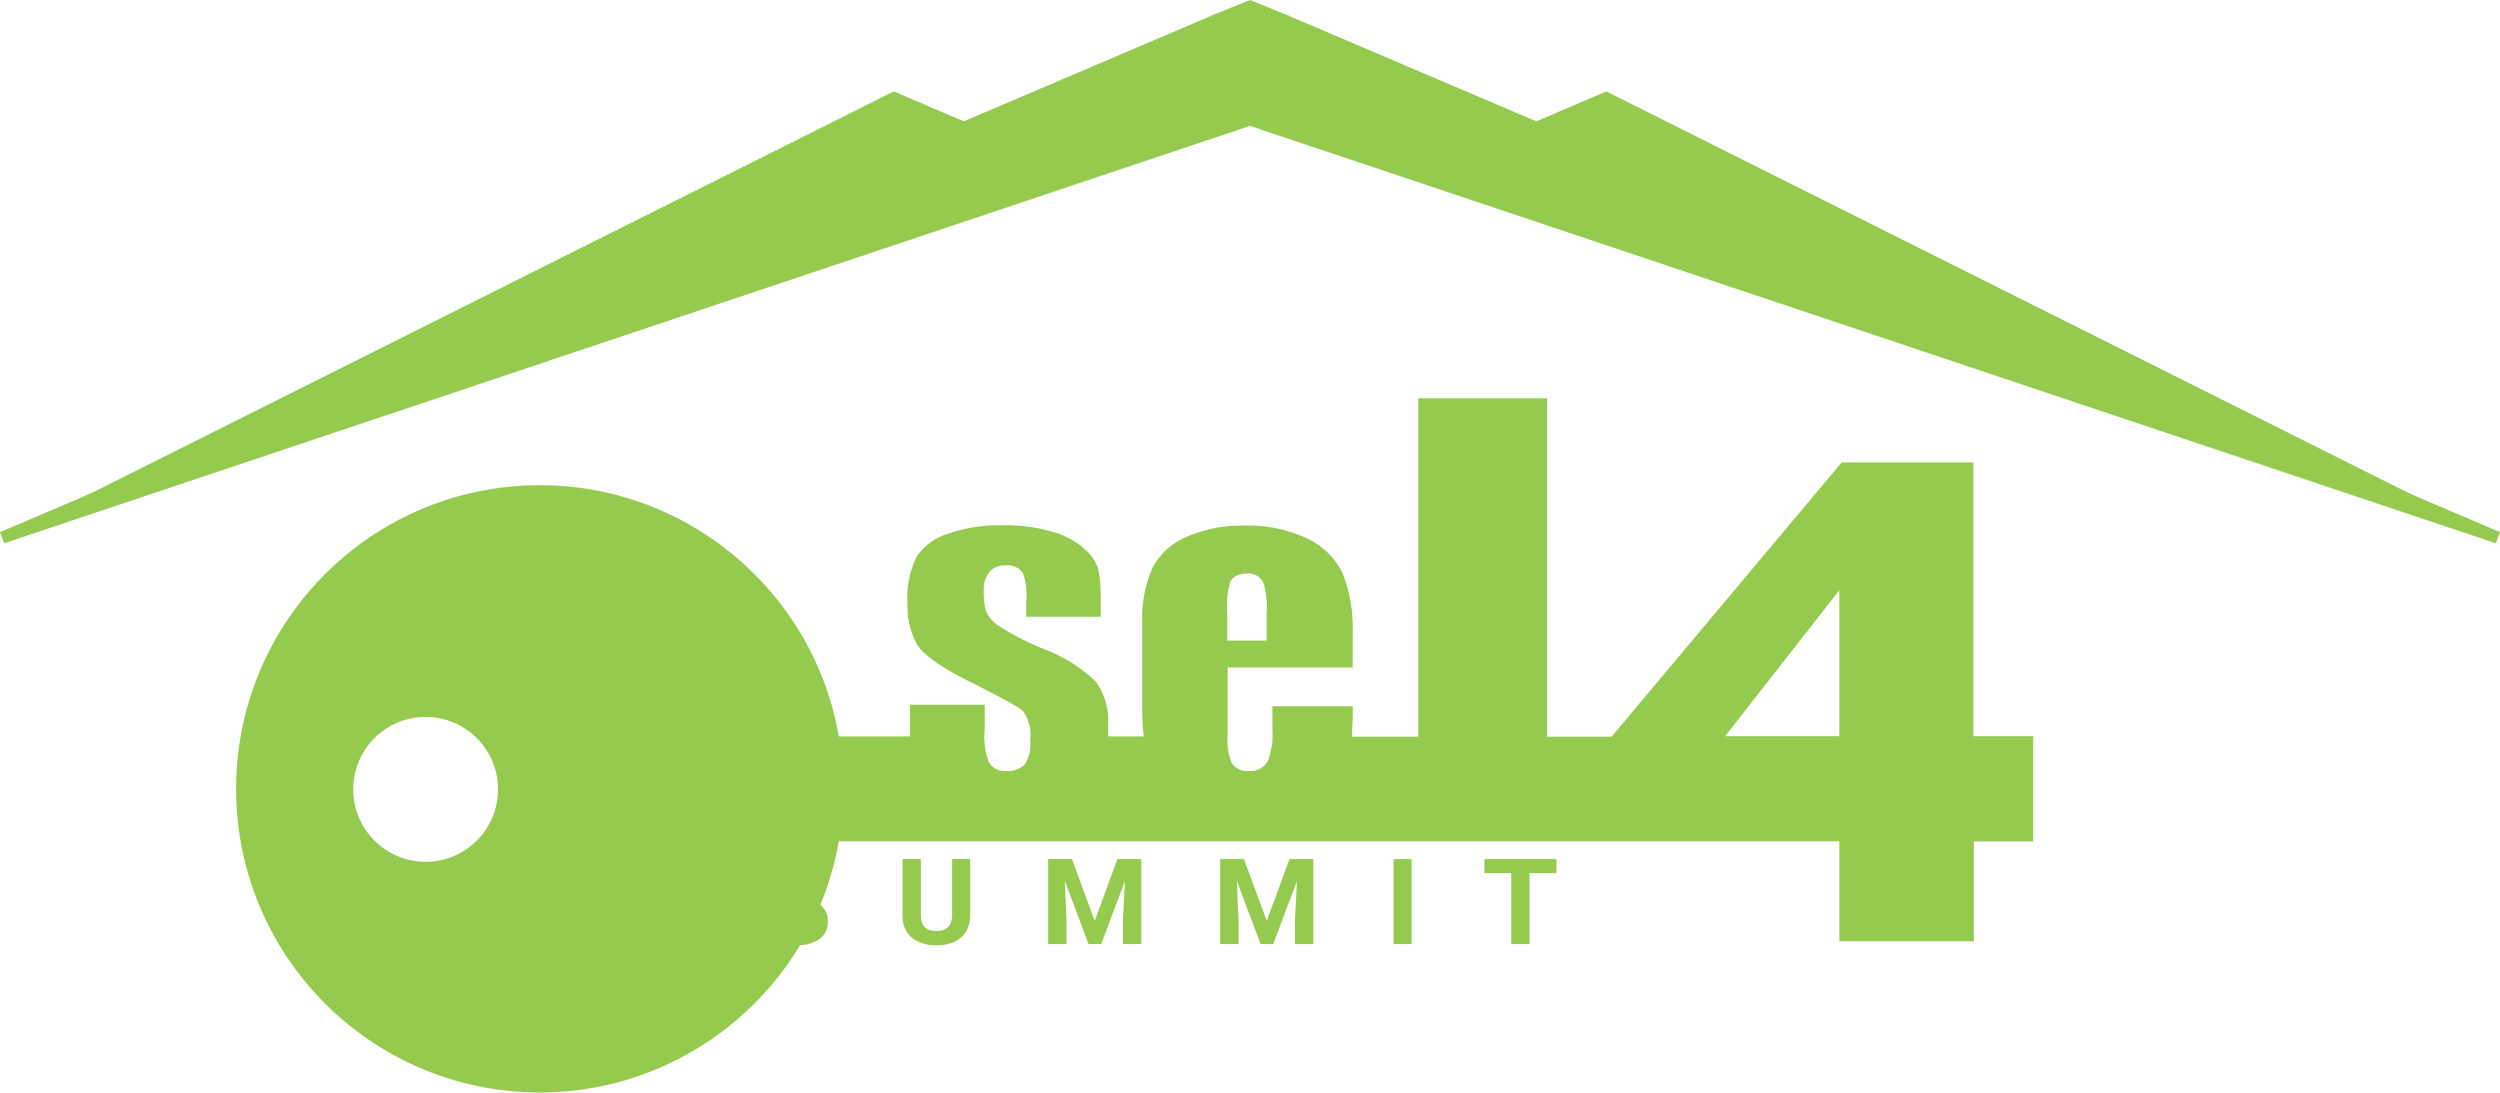
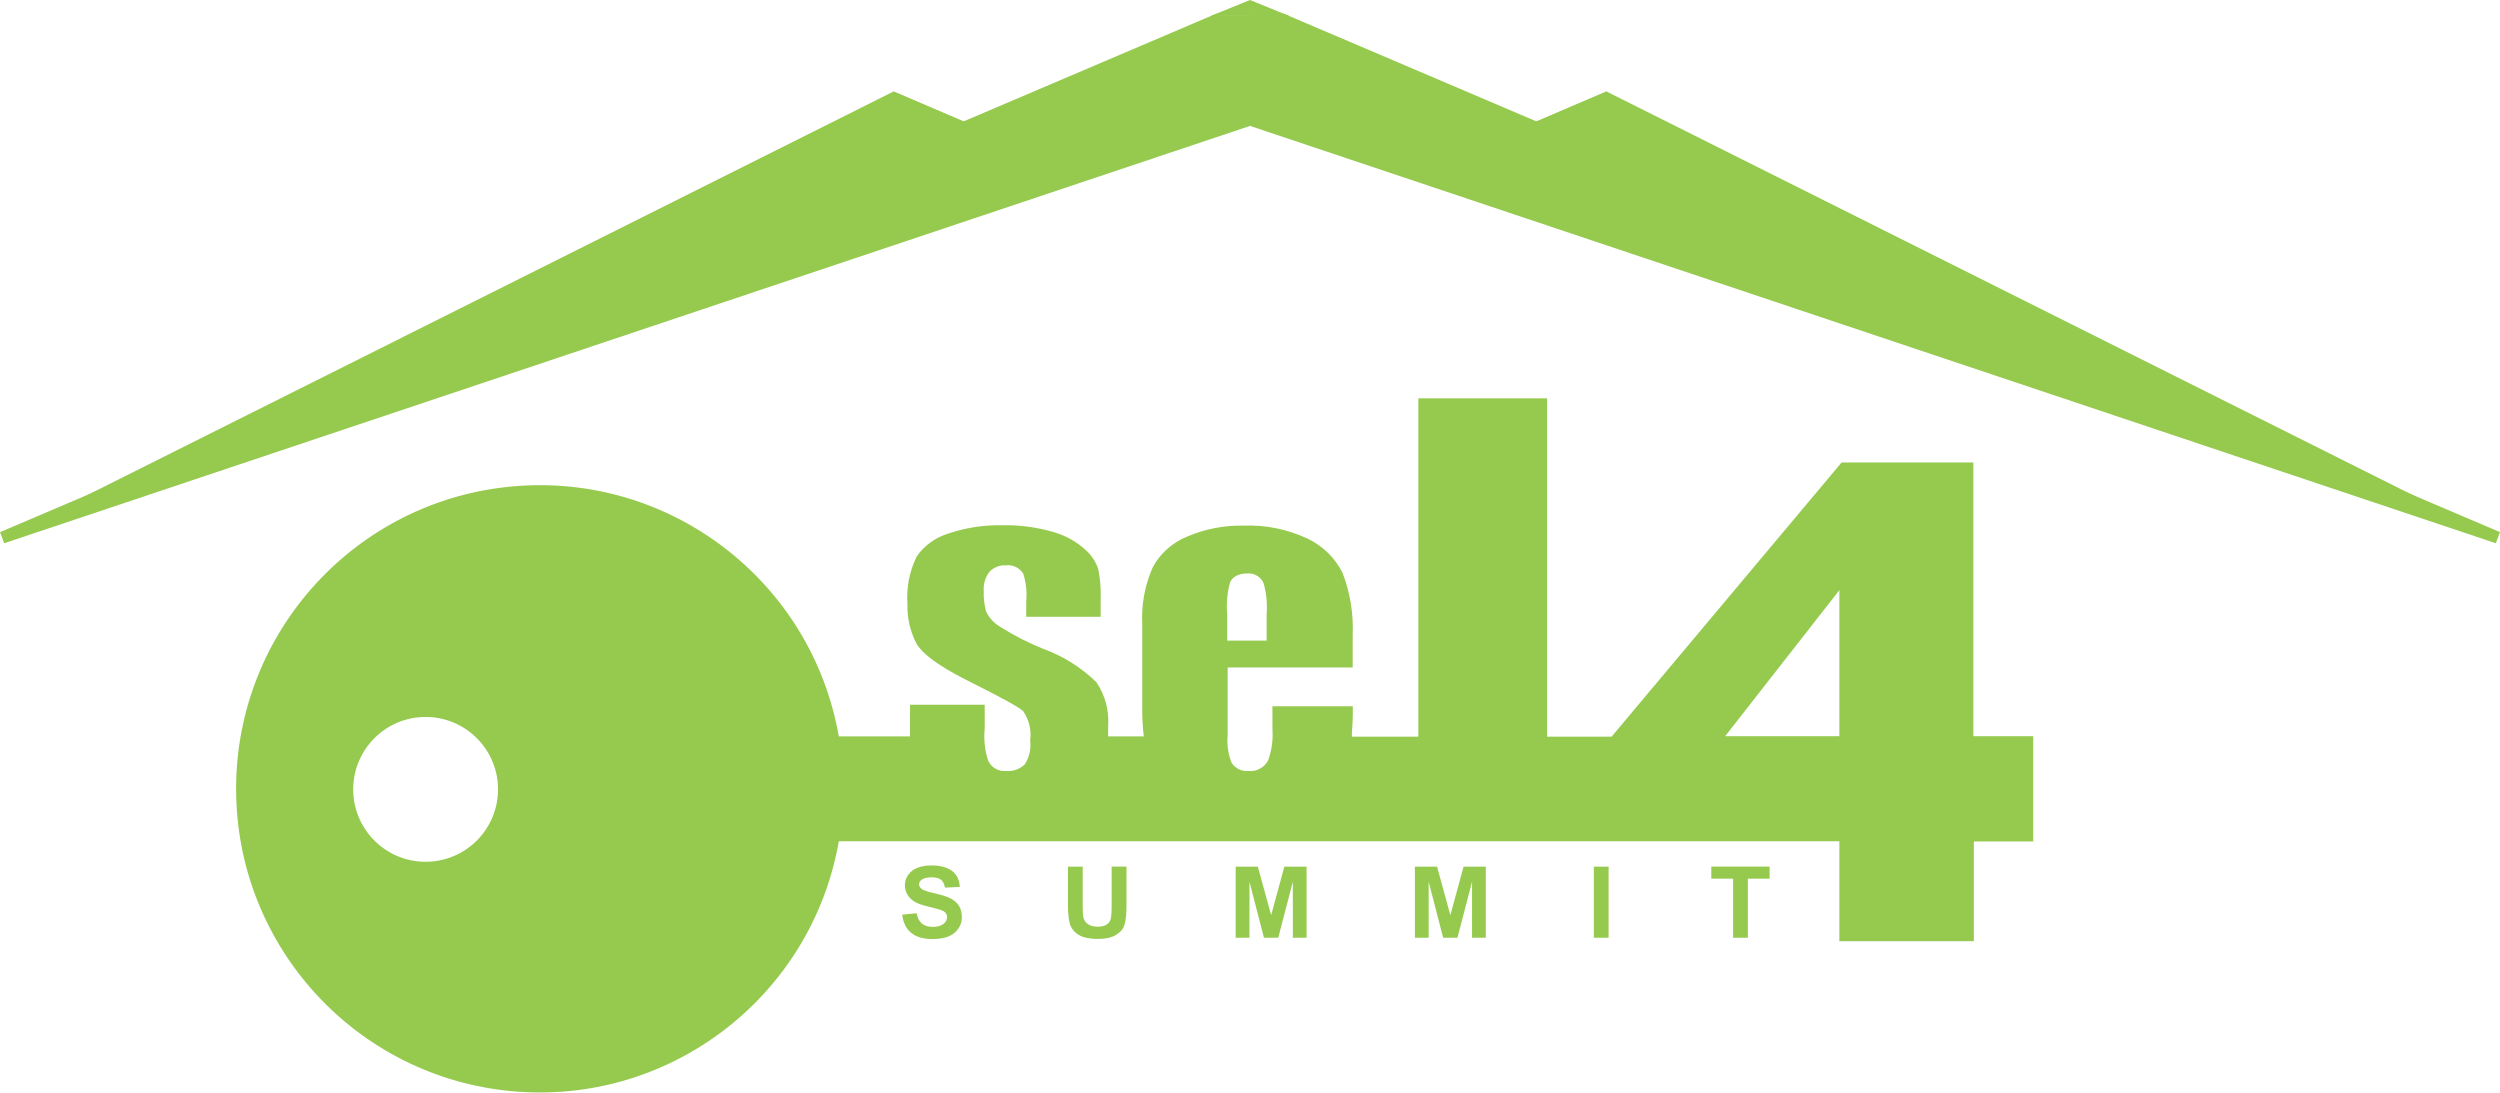
<svg xmlns="http://www.w3.org/2000/svg" width="117.167mm" height="51.201mm" viewBox="0 0 117.167 51.201" version="1.1" id="svg5">
  <defs id="defs2">
    <rect x="680.693" y="102.26" width="15.612" height="115.531" id="rect9649" />
    <style id="style824">.cls-1,.cls-2,.cls-3{fill:#96ca4f;}.cls-2,.cls-3{stroke:#96ca4f;stroke-miterlimit:8;}.cls-3{stroke-width:0.25px;}</style>
  </defs>
  <g id="layer1">
    <text xml:space="preserve" transform="scale(0.2645833)" id="text9647" style="font-style:normal;font-weight:normal;font-size:40px;line-height:1.25;font-family:sans-serif;white-space:pre;shape-inside:url(#rect9649);fill:#000000;fill-opacity:1;stroke:none" />
-     <polygon class="cls-2" points="102.2,1.81 105.34,10.07 0.2,45.29 " id="polygon830" transform="matrix(0.5563179,0,0,0.5563179,-0.00218815,0)" />
-     <polygon class="cls-1" points="105.31,0 108.62,1.35 102.01,1.34 " id="polygon828" transform="matrix(0.5563179,0,0,0.5563179,-0.00218815,0)" />
-     <polygon class="cls-1" points="105.31,9.32 108.33,1.31 102.28,1.31 " id="polygon832" transform="matrix(0.5563179,0,0,0.5563179,-0.00218815,0)" />
-     <polygon class="cls-2" points="210.42,45.29 108.42,1.81 105.28,10.07 " id="polygon834" transform="matrix(0.5563179,0,0,0.5563179,-0.00218815,0)" />
-     <g id="Layer_2" data-name="Layer 2" transform="matrix(0.5563179,0,0,0.5563179,-0.00218815,0)">
-       <path class="cls-1" d="M 169.29,64.52 V 41.46 h -11.1 l -19.38,23.1 h -5.43 v -28.5 h -10.85 v 28.5 h -5.6 c 0,-0.53 0.08,-1.14 0.08,-1.88 V 62 h -6.77 v 1.94 a 6.32,6.32 0 0 1 -0.37,2.63 1.68,1.68 0 0 1 -1.66,0.88 1.5,1.5 0 0 1 -1.42,-0.71 5,5 0 0 1 -0.32,-2.33 V 58.73 H 117 V 56 a 13,13 0 0 0 -0.85,-5.23 6.31,6.31 0 0 0 -2.92,-2.88 11.68,11.68 0 0 0 -5.43,-1.11 11.49,11.49 0 0 0 -4.76,0.93 5.75,5.75 0 0 0 -2.88,2.57 10.54,10.54 0 0 0 -0.89,4.76 v 7 a 20,20 0 0 0 0.13,2.5 h -3 c 0,-0.28 0,-0.56 0,-0.87 a 5.84,5.84 0 0 0 -1,-3.71 12.59,12.59 0 0 0 -4.47,-2.8 22,22 0 0 1 -3.6,-1.84 3,3 0 0 1 -1.22,-1.32 6,6 0 0 1 -0.19,-1.77 2.32,2.32 0 0 1 0.45,-1.52 1.7,1.7 0 0 1 1.39,-0.58 1.5,1.5 0 0 1 1.49,0.71 5.86,5.86 0 0 1 0.25,2.32 v 1.3 h 6.27 V 53 a 11.15,11.15 0 0 0 -0.2,-2.55 3.72,3.72 0 0 0 -1.08,-1.63 6.68,6.68 0 0 0 -2.67,-1.49 14.3,14.3 0 0 0 -4.38,-0.58 13.32,13.32 0 0 0 -4.54,0.71 5,5 0 0 0 -2.63,1.92 7.84,7.84 0 0 0 -0.78,4 6.85,6.85 0 0 0 0.73,3.28 c 0.47,0.89 1.88,1.93 4.17,3.09 3.84,1.92 4.6,2.43 4.85,2.66 a 3.55,3.55 0 0 1 0.59,2.49 3,3 0 0 1 -0.46,2 A 2,2 0 0 1 87.8,67.45 1.5,1.5 0 0 1 86.3,66.6 6.54,6.54 0 0 1 86,63.87 v -2 h -6.29 v 1.62 c 0,0.38 0,0.72 0,1.05 h -6 a 25.58,25.58 0 1 0 0,8.83 H 158 v 8.42 h 11.33 v -8.4 h 5 V 64.52 Z M 38.89,75.1 A 6.1,6.1 0 1 1 45,69 6.1,6.1 0 0 1 38.89,75.1 Z m 67.54,-20.86 a 7.57,7.57 0 0 1 0.24,-2.68 c 0.15,-0.34 0.53,-0.75 1.48,-0.75 a 1.36,1.36 0 0 1 1.35,0.84 7.39,7.39 0 0 1 0.25,2.59 v 2.23 h -3.32 z M 158,64.52 h -9.62 L 158,52.22 Z" transform="translate(-3.04,-2.5)" id="path858" />
-     </g>
-     <text xml:space="preserve" style="font-style:normal;font-weight:normal;font-size:5.721px;line-height:10;font-family:sans-serif;letter-spacing:2.898px;word-spacing:0px;fill:#96ca4f;fill-opacity:1;stroke:none;stroke-width:0.426" x="61.281" y="45.099" id="text3584" transform="scale(1.019335,0.981032)">
-       <tspan id="tspan3582" style="font-style:normal;font-variant:normal;font-weight:bold;font-stretch:normal;font-size:5.721px;font-family:roboto;-inkscape-font-specification:roboto;text-align:center;text-anchor:middle;fill:#96ca4f;fill-opacity:1;stroke-width:0.426" x="62.73" y="45.099">SUMMIT</tspan>
-     </text>
-     <g id="g9091" transform="translate(-0.05032012,-0.113892)">
-       <path style="fill:#96ca4f;fill-opacity:1;stroke:none;stroke-width:1.89" id="path43980-0" transform="matrix(-0.3500122,0.1452526,0.08016806,0.01875562,197.0821,-57.29084)" d="M 431.416,-51.821 566.486,16.893 439.443,99.509 Z" />
-       <path style="fill:#96ca4f;fill-opacity:1;stroke-width:1.89" id="path1277" transform="matrix(0.2154723,-0.1676713,0.1353266,0.2171188,27.15976,9.462991)" d="m 65.948,36.142 -18.999,0.507 9.061,-16.707 z" />
-     </g>
-     <g id="g9091-3" transform="matrix(-1,0,0,1,117.2176,-0.113892)">
-       <path style="fill:#96ca4f;fill-opacity:1;stroke:none;stroke-width:1.89" id="path43980-0-9" transform="matrix(-0.3500122,0.1452526,0.08016806,0.01875562,197.0821,-57.29084)" d="M 431.416,-51.821 566.486,16.893 439.443,99.509 Z" />
-       <path style="fill:#96ca4f;fill-opacity:1;stroke-width:1.89" id="path1277-2" transform="matrix(0.2154723,-0.1676713,0.1353266,0.2171188,27.15976,9.462991)" d="m 65.948,36.142 -18.999,0.507 9.061,-16.707 z" />
+     <g id="g1204">
+       <polygon class="cls-2" points="102.2,1.81 105.34,10.07 0.2,45.29 " id="polygon830" transform="matrix(0.5563179,0,0,0.5563179,-0.00218815,0)" />
+       <polygon class="cls-1" points="105.31,0 108.62,1.35 102.01,1.34 " id="polygon828" transform="matrix(0.5563179,0,0,0.5563179,-0.00218815,0)" />
+       <polygon class="cls-1" points="105.31,9.32 108.33,1.31 102.28,1.31 " id="polygon832" transform="matrix(0.5563179,0,0,0.5563179,-0.00218815,0)" />
+       <polygon class="cls-2" points="210.42,45.29 108.42,1.81 105.28,10.07 " id="polygon834" transform="matrix(0.5563179,0,0,0.5563179,-0.00218815,0)" />
+       <g id="Layer_2" data-name="Layer 2" transform="matrix(0.5563179,0,0,0.5563179,-0.00218815,0)">
+         <path class="cls-1" d="M 169.29,64.52 V 41.46 h -11.1 l -19.38,23.1 h -5.43 v -28.5 h -10.85 v 28.5 h -5.6 c 0,-0.53 0.08,-1.14 0.08,-1.88 V 62 h -6.77 v 1.94 a 6.32,6.32 0 0 1 -0.37,2.63 1.68,1.68 0 0 1 -1.66,0.88 1.5,1.5 0 0 1 -1.42,-0.71 5,5 0 0 1 -0.32,-2.33 V 58.73 H 117 V 56 a 13,13 0 0 0 -0.85,-5.23 6.31,6.31 0 0 0 -2.92,-2.88 11.68,11.68 0 0 0 -5.43,-1.11 11.49,11.49 0 0 0 -4.76,0.93 5.75,5.75 0 0 0 -2.88,2.57 10.54,10.54 0 0 0 -0.89,4.76 v 7 a 20,20 0 0 0 0.13,2.5 h -3 c 0,-0.28 0,-0.56 0,-0.87 a 5.84,5.84 0 0 0 -1,-3.71 12.59,12.59 0 0 0 -4.47,-2.8 22,22 0 0 1 -3.6,-1.84 3,3 0 0 1 -1.22,-1.32 6,6 0 0 1 -0.19,-1.77 2.32,2.32 0 0 1 0.45,-1.52 1.7,1.7 0 0 1 1.39,-0.58 1.5,1.5 0 0 1 1.49,0.71 5.86,5.86 0 0 1 0.25,2.32 v 1.3 h 6.27 V 53 a 11.15,11.15 0 0 0 -0.2,-2.55 3.72,3.72 0 0 0 -1.08,-1.63 6.68,6.68 0 0 0 -2.67,-1.49 14.3,14.3 0 0 0 -4.38,-0.58 13.32,13.32 0 0 0 -4.54,0.71 5,5 0 0 0 -2.63,1.92 7.84,7.84 0 0 0 -0.78,4 6.85,6.85 0 0 0 0.73,3.28 c 0.47,0.89 1.88,1.93 4.17,3.09 3.84,1.92 4.6,2.43 4.85,2.66 a 3.55,3.55 0 0 1 0.59,2.49 3,3 0 0 1 -0.46,2 A 2,2 0 0 1 87.8,67.45 1.5,1.5 0 0 1 86.3,66.6 6.54,6.54 0 0 1 86,63.87 v -2 h -6.29 v 1.62 c 0,0.38 0,0.72 0,1.05 h -6 a 25.58,25.58 0 1 0 0,8.83 H 158 v 8.42 h 11.33 v -8.4 h 5 V 64.52 Z M 38.89,75.1 A 6.1,6.1 0 1 1 45,69 6.1,6.1 0 0 1 38.89,75.1 Z m 67.54,-20.86 a 7.57,7.57 0 0 1 0.24,-2.68 c 0.15,-0.34 0.53,-0.75 1.48,-0.75 a 1.36,1.36 0 0 1 1.35,0.84 7.39,7.39 0 0 1 0.25,2.59 v 2.23 h -3.32 z M 158,64.52 h -9.62 L 158,52.22 Z" transform="translate(-3.04,-2.5)" id="path858" />
+       </g>
+       <path id="path1025" style="font-weight:bold;font-stretch:condensed;font-size:5.223px;line-height:10;font-family:Arial;-inkscape-font-specification:'Arial Bold Condensed';text-align:center;letter-spacing:3.917px;word-spacing:0px;text-anchor:middle;fill:#96ca4f;stroke-width:0.389" d="m 81.225,43.949 v -2.769 h -1.022 v -0.564 h 2.733 v 0.564 h -1.019 v 2.769 z m -6.527,0 v -3.332 h 0.692 v 3.332 z m -8.387,0 v -3.332 h 1.039 l 0.624,2.273 0.618,-2.273 h 1.042 v 3.332 h -0.644 v -2.623 l -0.684,2.623 h -0.67 l -0.678,-2.623 v 2.623 z m -8.399,0 v -3.332 h 1.039 l 0.624,2.273 0.618,-2.273 h 1.042 v 3.332 h -0.644 v -2.623 l -0.684,2.623 h -0.67 l -0.678,-2.623 v 2.623 z m -7.861,-3.332 h 0.692 v 1.805 q 0,0.421 0.026,0.548 0.046,0.22 0.217,0.341 0.175,0.12 0.458,0.12 0.24,0 0.392,-0.084 0.152,-0.086 0.206,-0.236 0.057,-0.152 0.057,-0.65 V 40.616 H 52.796 v 1.75 q 0,0.671 -0.092,0.971 -0.089,0.298 -0.406,0.484 -0.315,0.184 -0.833,0.184 -0.538,0 -0.841,-0.152 -0.3,-0.155 -0.438,-0.432 -0.134,-0.28 -0.134,-1.027 z m -7.769,2.248 0.678,-0.064 q 0.114,0.639 0.75,0.639 0.315,0 0.495,-0.13 0.18,-0.132 0.18,-0.325 0,-0.114 -0.063,-0.193 -0.063,-0.08 -0.192,-0.13 -0.129,-0.052 -0.624,-0.173 Q 43.064,42.383 42.858,42.258 42.652,42.133 42.529,41.93 42.409,41.726 42.409,41.492 q 0,-0.273 0.155,-0.491 0.157,-0.218 0.432,-0.33 0.275,-0.111 0.678,-0.111 0.607,0 0.947,0.261 0.341,0.261 0.361,0.748 l -0.695,0.03 q -0.046,-0.268 -0.197,-0.375 -0.152,-0.107 -0.432,-0.107 -0.28,0 -0.432,0.093 -0.152,0.093 -0.152,0.232 0,0.136 0.137,0.23 0.137,0.093 0.632,0.205 0.524,0.12 0.755,0.255 0.235,0.132 0.358,0.343 0.123,0.209 0.123,0.509 0,0.434 -0.338,0.73 -0.335,0.295 -1.05,0.295 -1.265,0 -1.408,-1.143 z" />
+       <g id="g9091" transform="translate(-0.05032012,-0.113892)">
+         <path style="fill:#96ca4f;fill-opacity:1;stroke:none;stroke-width:1.89" id="path43980-0" transform="matrix(-0.3500122,0.1452526,0.08016806,0.01875562,197.0821,-57.29084)" d="M 431.416,-51.821 566.486,16.893 439.443,99.509 Z" />
+         <path style="fill:#96ca4f;fill-opacity:1;stroke-width:1.89" id="path1277" transform="matrix(0.2154723,-0.1676713,0.1353266,0.2171188,27.15976,9.462991)" d="m 65.948,36.142 -18.999,0.507 9.061,-16.707 z" />
+       </g>
+       <g id="g9091-3" transform="matrix(-1,0,0,1,117.2176,-0.113892)">
+         <path style="fill:#96ca4f;fill-opacity:1;stroke:none;stroke-width:1.89" id="path43980-0-9" transform="matrix(-0.3500122,0.1452526,0.08016806,0.01875562,197.0821,-57.29084)" d="M 431.416,-51.821 566.486,16.893 439.443,99.509 Z" />
+         <path style="fill:#96ca4f;fill-opacity:1;stroke-width:1.89" id="path1277-2" transform="matrix(0.2154723,-0.1676713,0.1353266,0.2171188,27.15976,9.462991)" d="m 65.948,36.142 -18.999,0.507 9.061,-16.707 z" />
+       </g>
    </g>
  </g>
</svg>
